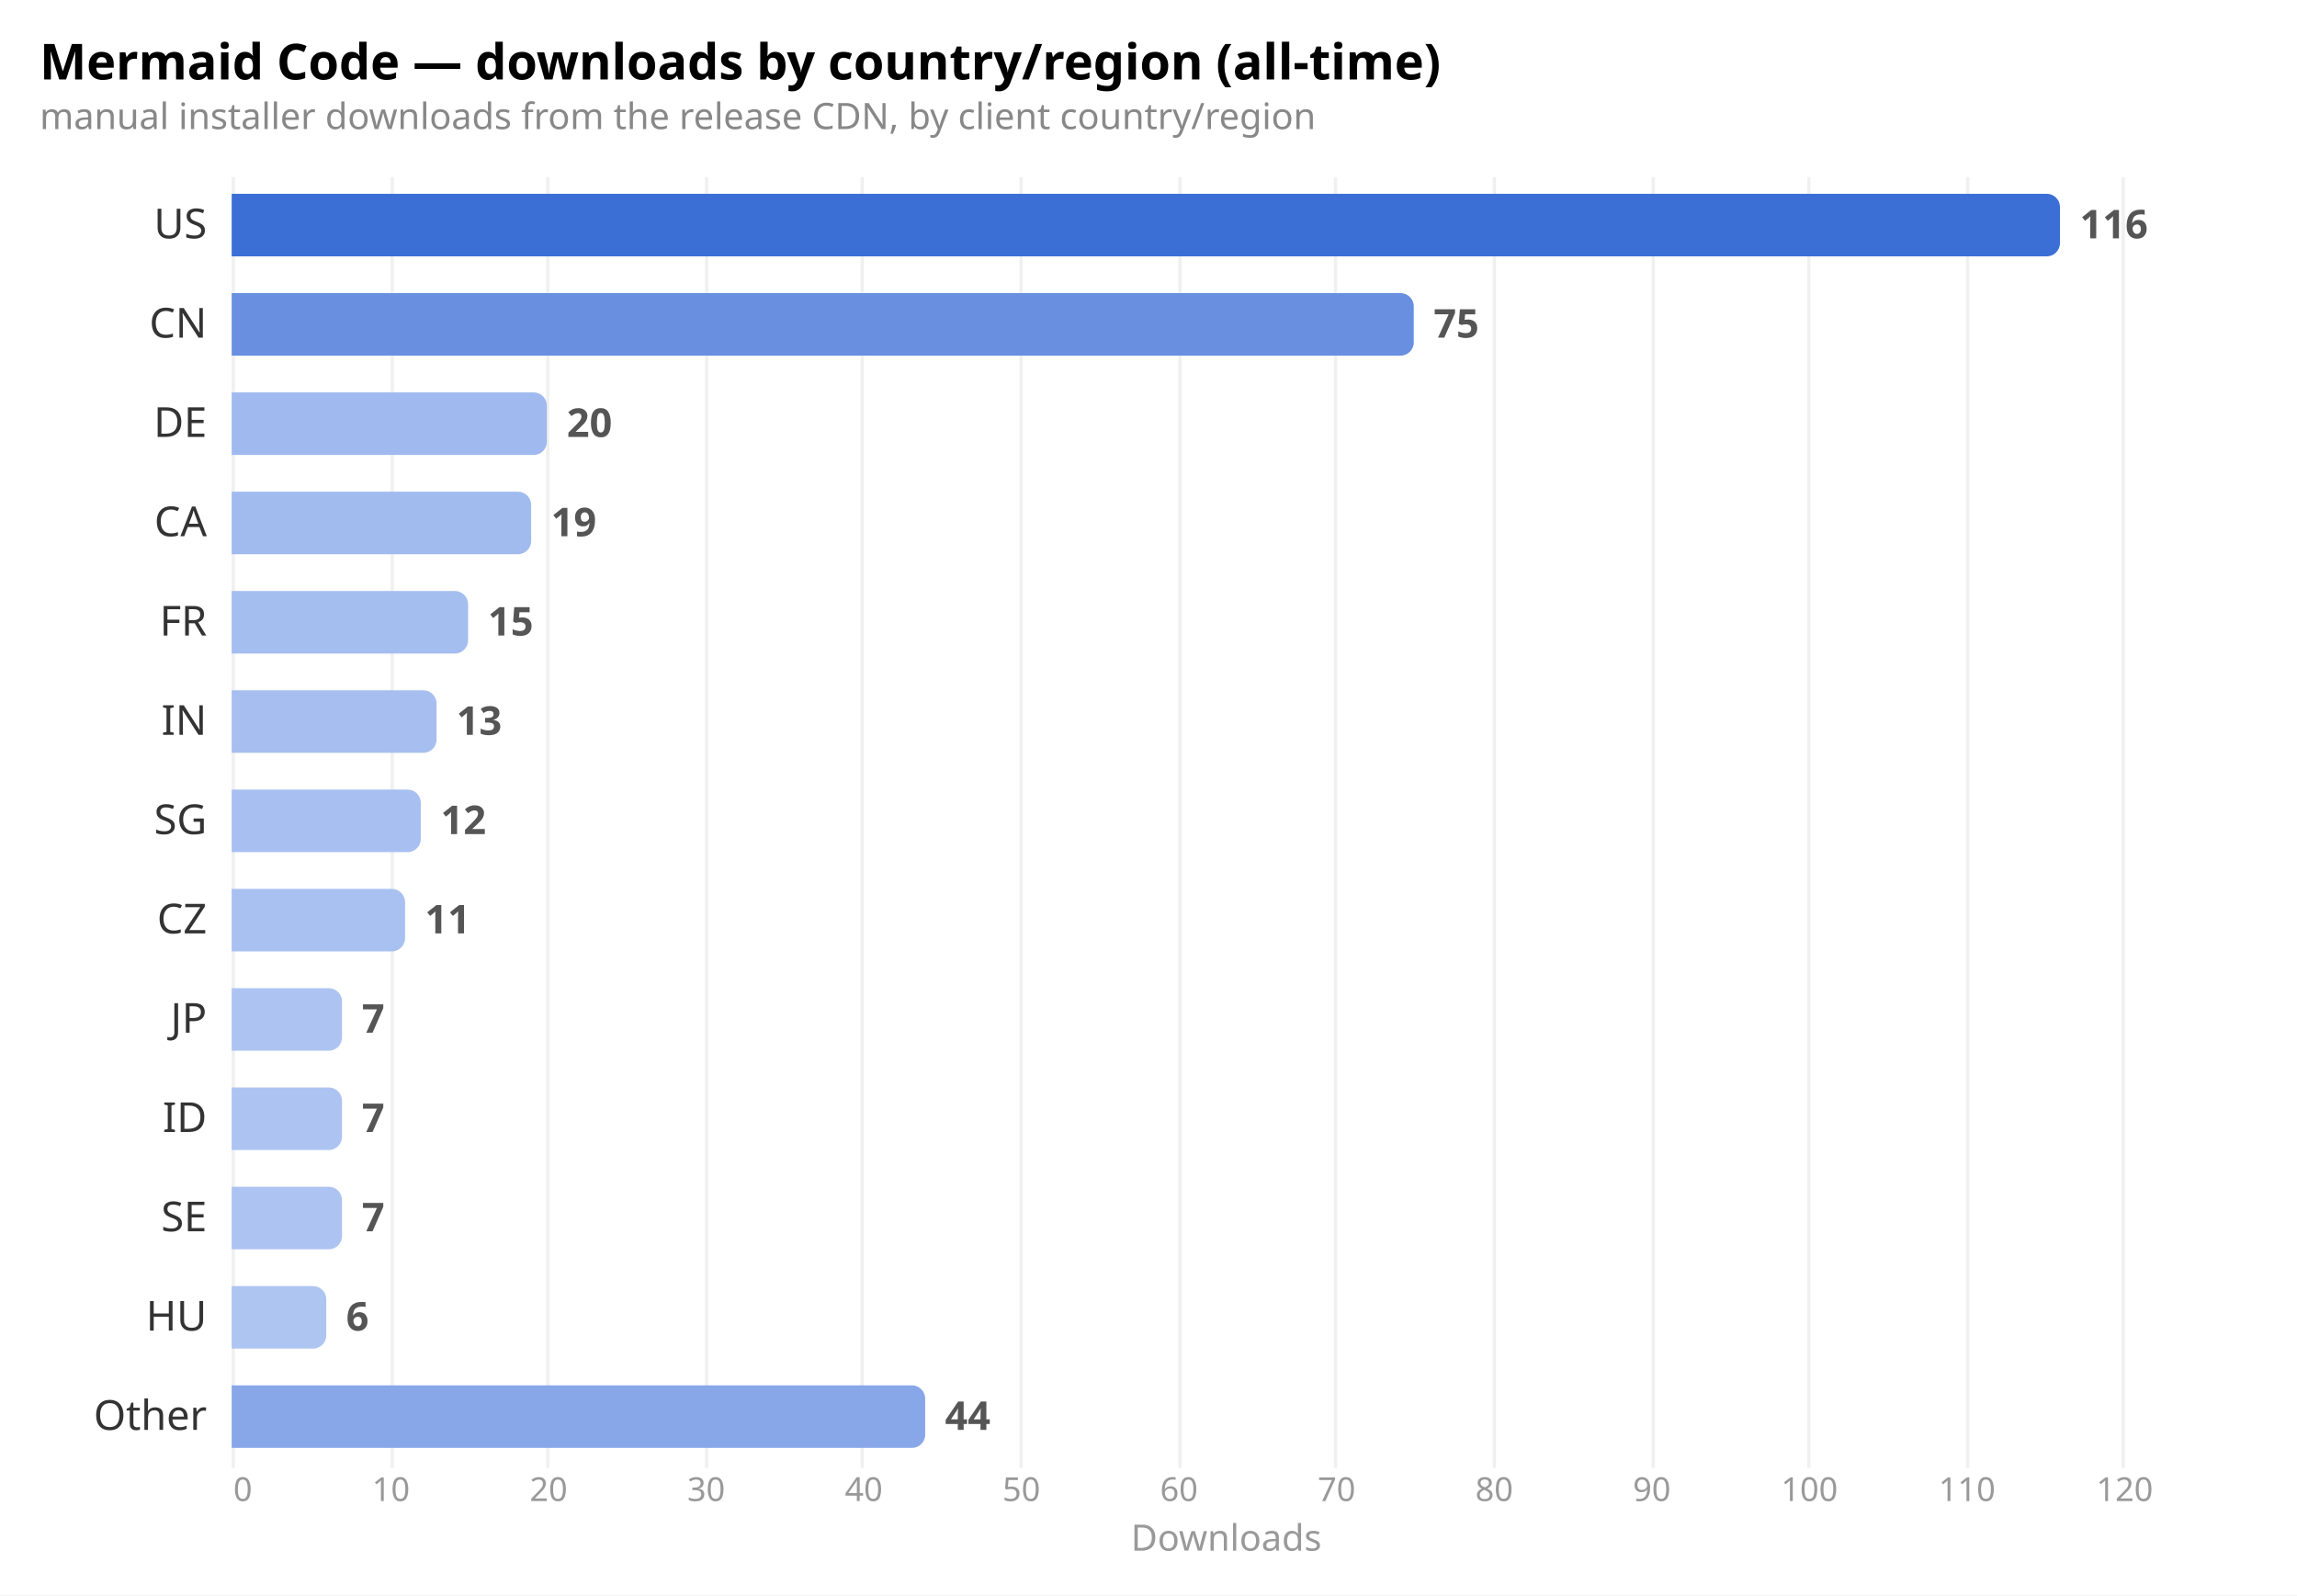
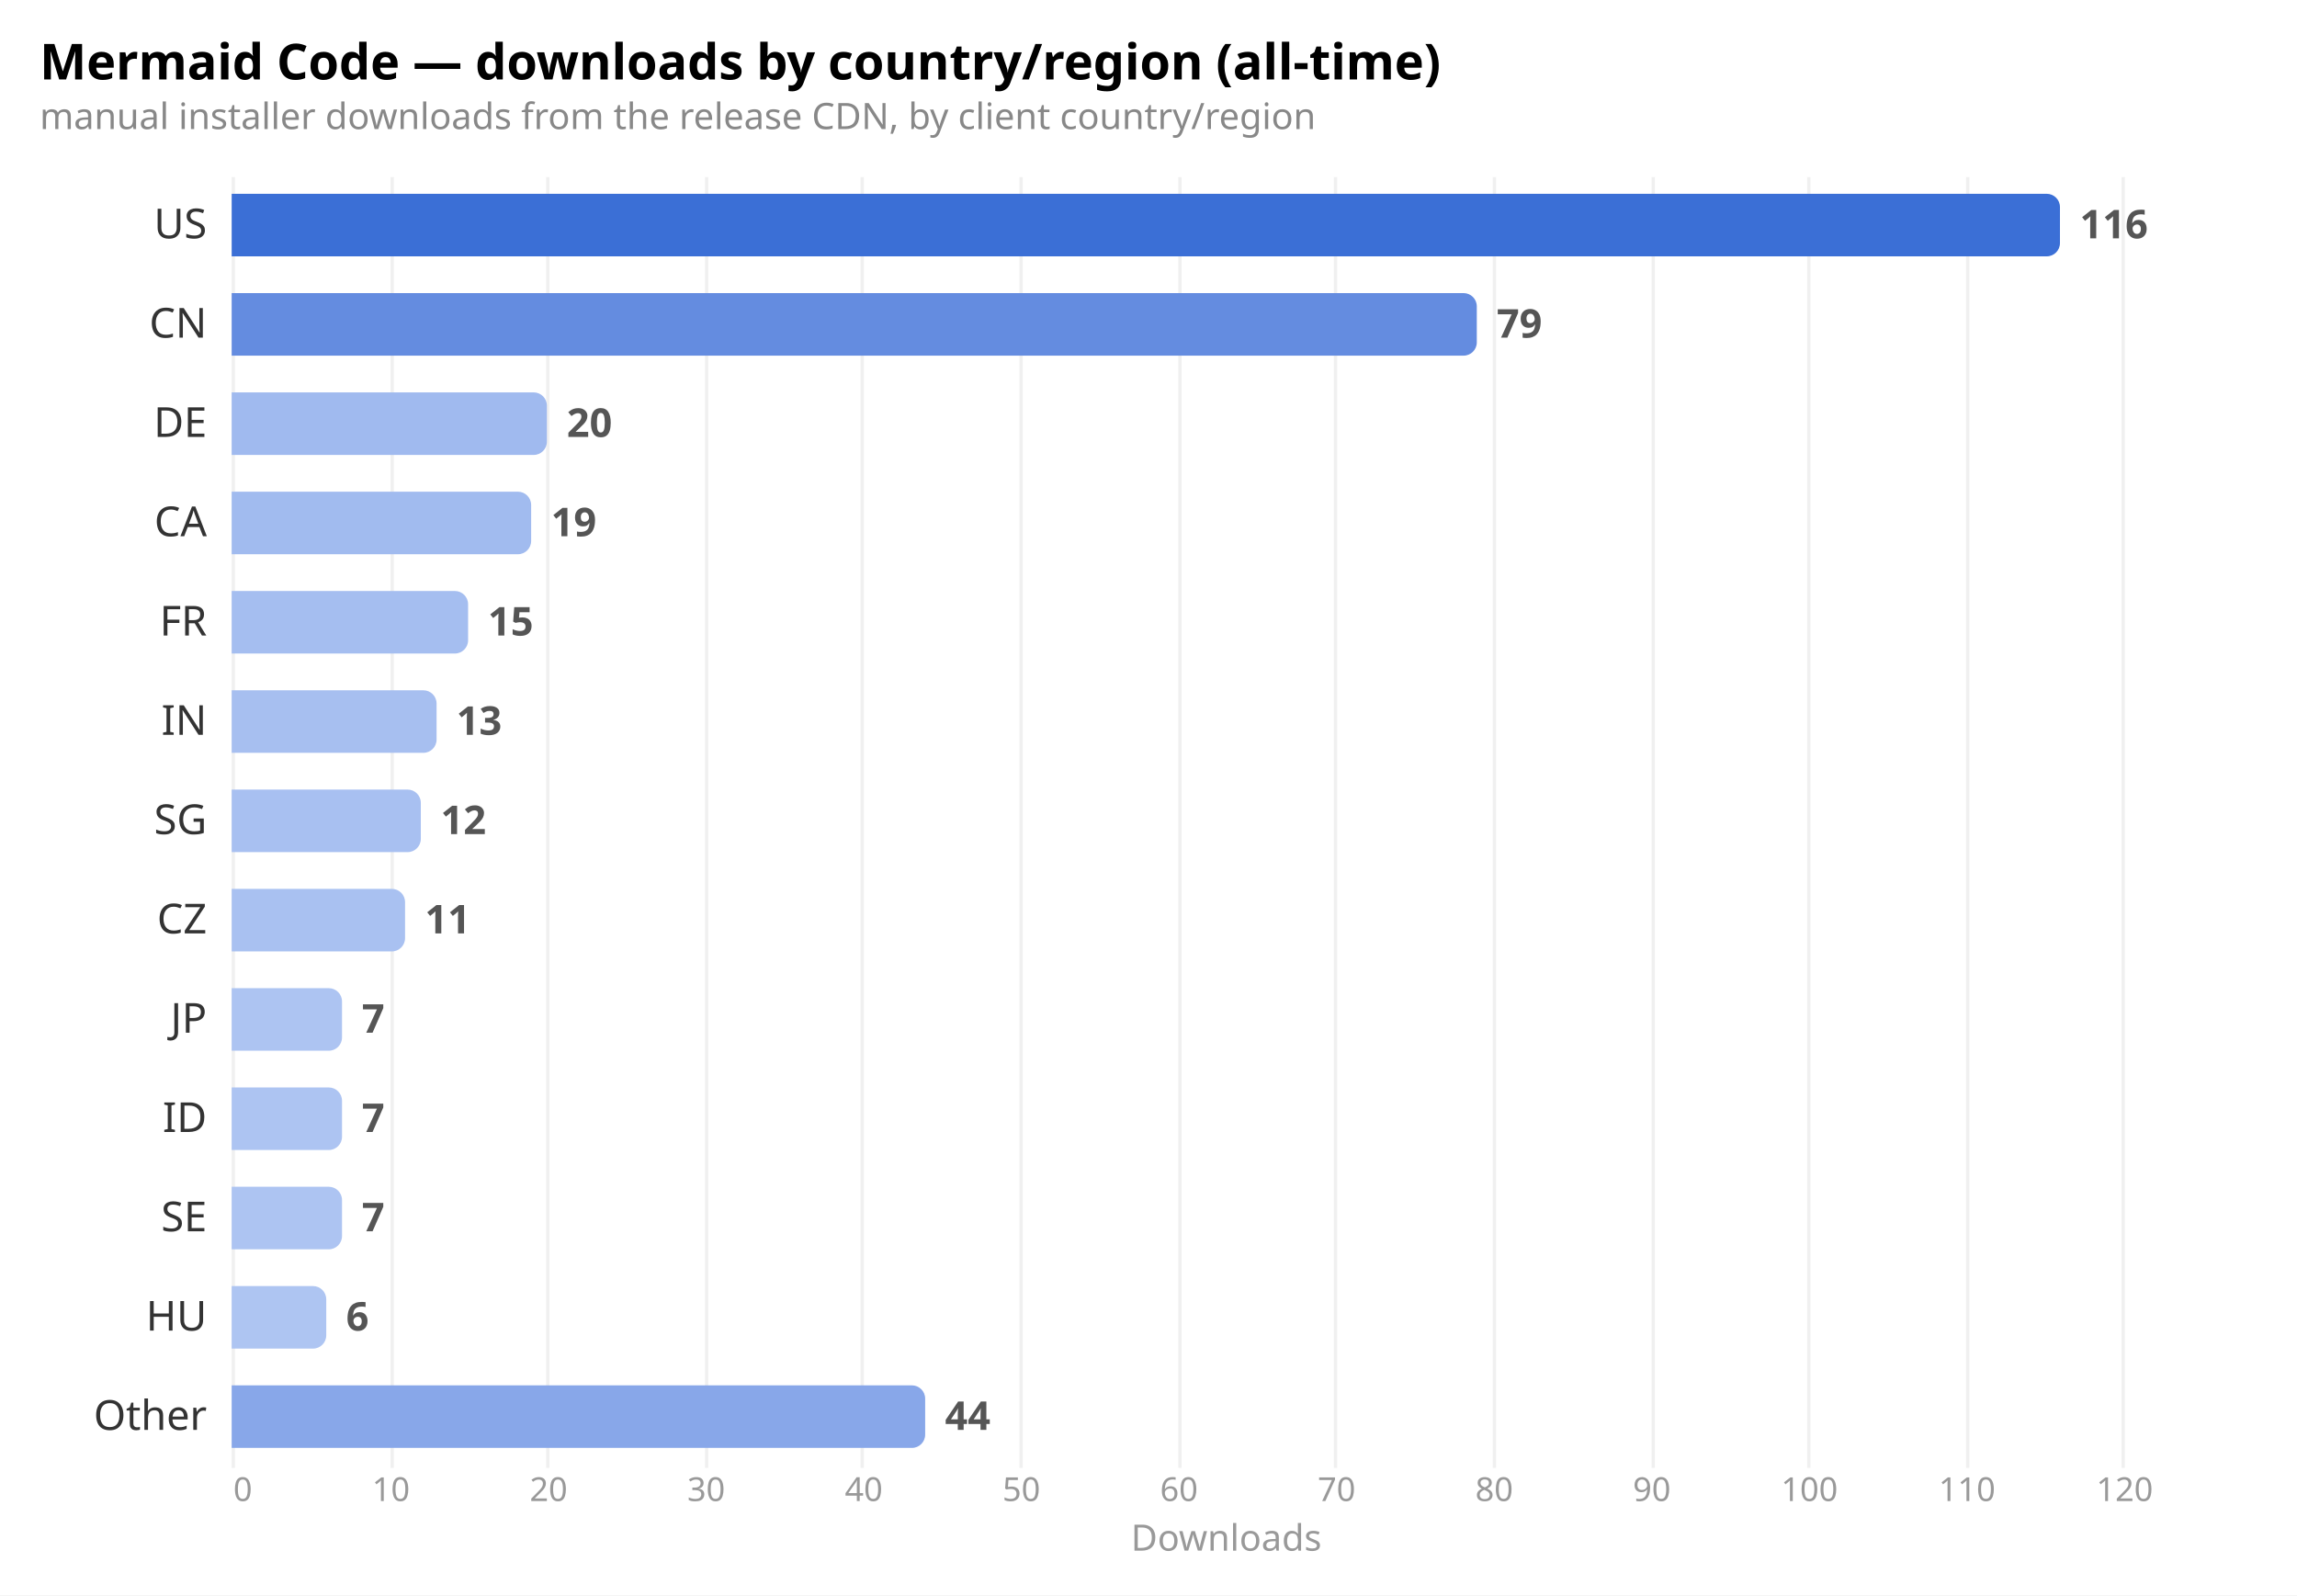
<svg xmlns="http://www.w3.org/2000/svg" version="1.1" class="marks" width="694" height="482" viewBox="0 0 694 482">
  <rect width="694" height="482" fill="white" />
  <g fill="none" stroke-miterlimit="4" transform="translate(70,53)">
    <g class="mark-group role-frame root" role="graphics-object" aria-roledescription="group mark container">
      <g transform="translate(0,0)">
        <path class="background" aria-hidden="true" d="M0,0h600v390h-600Z" />
        <g>
          <g class="mark-group role-axis" aria-hidden="true">
            <g transform="translate(0.5,390.5)">
              <path class="background" aria-hidden="true" d="M0,0h0v0h0Z" pointer-events="none" />
              <g>
                <g class="mark-rule role-axis-grid" pointer-events="none">
                  <line transform="translate(0,0)" x2="0" y2="-390" stroke="#f0f0f0" stroke-width="1" opacity="1" />
                  <line transform="translate(48,0)" x2="0" y2="-390" stroke="#f0f0f0" stroke-width="1" opacity="1" />
                  <line transform="translate(95,0)" x2="0" y2="-390" stroke="#f0f0f0" stroke-width="1" opacity="1" />
                  <line transform="translate(143,0)" x2="0" y2="-390" stroke="#f0f0f0" stroke-width="1" opacity="1" />
                  <line transform="translate(190,0)" x2="0" y2="-390" stroke="#f0f0f0" stroke-width="1" opacity="1" />
                  <line transform="translate(238,0)" x2="0" y2="-390" stroke="#f0f0f0" stroke-width="1" opacity="1" />
                  <line transform="translate(286,0)" x2="0" y2="-390" stroke="#f0f0f0" stroke-width="1" opacity="1" />
                  <line transform="translate(333,0)" x2="0" y2="-390" stroke="#f0f0f0" stroke-width="1" opacity="1" />
                  <line transform="translate(381,0)" x2="0" y2="-390" stroke="#f0f0f0" stroke-width="1" opacity="1" />
                  <line transform="translate(429,0)" x2="0" y2="-390" stroke="#f0f0f0" stroke-width="1" opacity="1" />
                  <line transform="translate(476,0)" x2="0" y2="-390" stroke="#f0f0f0" stroke-width="1" opacity="1" />
                  <line transform="translate(524,0)" x2="0" y2="-390" stroke="#f0f0f0" stroke-width="1" opacity="1" />
                  <line transform="translate(571,0)" x2="0" y2="-390" stroke="#f0f0f0" stroke-width="1" opacity="1" />
                </g>
              </g>
              <path class="foreground" aria-hidden="true" d="" pointer-events="none" display="none" />
            </g>
          </g>
          <g class="mark-group role-axis" role="graphics-symbol" aria-roledescription="axis" aria-label="X-axis titled 'Downloads' for a linear scale with values from 0 to 126">
            <g transform="translate(0.5,390.5)">
              <path class="background" aria-hidden="true" d="M0,0h0v0h0Z" pointer-events="none" />
              <g>
                <g class="mark-text role-axis-label" pointer-events="none">
                  <text text-anchor="start" transform="translate(0,10)" font-family="sans-serif" font-size="10px" fill="#999" opacity="1">0</text>
                  <text text-anchor="middle" transform="translate(47.61905,10)" font-family="sans-serif" font-size="10px" fill="#999" opacity="1">10</text>
                  <text text-anchor="middle" transform="translate(95.2381,10)" font-family="sans-serif" font-size="10px" fill="#999" opacity="1">20</text>
                  <text text-anchor="middle" transform="translate(142.8571,10)" font-family="sans-serif" font-size="10px" fill="#999" opacity="1">30</text>
                  <text text-anchor="middle" transform="translate(190.4762,10)" font-family="sans-serif" font-size="10px" fill="#999" opacity="1">40</text>
                  <text text-anchor="middle" transform="translate(238.0952,10)" font-family="sans-serif" font-size="10px" fill="#999" opacity="1">50</text>
                  <text text-anchor="middle" transform="translate(285.7143,10)" font-family="sans-serif" font-size="10px" fill="#999" opacity="1">60</text>
                  <text text-anchor="middle" transform="translate(333.3333,10)" font-family="sans-serif" font-size="10px" fill="#999" opacity="1">70</text>
                  <text text-anchor="middle" transform="translate(380.9524,10)" font-family="sans-serif" font-size="10px" fill="#999" opacity="1">80</text>
                  <text text-anchor="middle" transform="translate(428.5714,10)" font-family="sans-serif" font-size="10px" fill="#999" opacity="1">90</text>
                  <text text-anchor="middle" transform="translate(476.1905,10)" font-family="sans-serif" font-size="10px" fill="#999" opacity="1">100</text>
                  <text text-anchor="middle" transform="translate(523.8095,10)" font-family="sans-serif" font-size="10px" fill="#999" opacity="1">110</text>
                  <text text-anchor="middle" transform="translate(571.4286,10)" font-family="sans-serif" font-size="10px" fill="#999" opacity="1">120</text>
                </g>
                <g class="mark-text role-axis-title" pointer-events="none">
                  <text text-anchor="middle" transform="translate(300,25)" font-family="sans-serif" font-size="11px" font-weight="500" fill="#999" opacity="1">Downloads</text>
                </g>
              </g>
              <path class="foreground" aria-hidden="true" d="" pointer-events="none" display="none" />
            </g>
          </g>
          <g class="mark-group role-axis" role="graphics-symbol" aria-roledescription="axis" aria-label="Y-axis for a discrete scale with 13 values: US, CN, DE, CA, FR, ending with Other">
            <g transform="translate(0.5,0.5)">
              <path class="background" aria-hidden="true" d="M0,0h0v0h0Z" pointer-events="none" />
              <g>
                <g class="mark-text role-axis-label" pointer-events="none">
                  <text text-anchor="end" transform="translate(-8,18.5)" font-family="sans-serif" font-size="12.5px" font-weight="500" fill="#333" opacity="1">US</text>
                  <text text-anchor="end" transform="translate(-8,48.5)" font-family="sans-serif" font-size="12.5px" font-weight="500" fill="#333" opacity="1">CN</text>
                  <text text-anchor="end" transform="translate(-8,78.5)" font-family="sans-serif" font-size="12.5px" font-weight="500" fill="#333" opacity="1">DE</text>
                  <text text-anchor="end" transform="translate(-8,108.5)" font-family="sans-serif" font-size="12.5px" font-weight="500" fill="#333" opacity="1">CA</text>
                  <text text-anchor="end" transform="translate(-8,138.5)" font-family="sans-serif" font-size="12.5px" font-weight="500" fill="#333" opacity="1">FR</text>
                  <text text-anchor="end" transform="translate(-8,168.5)" font-family="sans-serif" font-size="12.5px" font-weight="500" fill="#333" opacity="1">IN</text>
                  <text text-anchor="end" transform="translate(-8,198.5)" font-family="sans-serif" font-size="12.5px" font-weight="500" fill="#333" opacity="1">SG</text>
                  <text text-anchor="end" transform="translate(-8,228.5)" font-family="sans-serif" font-size="12.5px" font-weight="500" fill="#333" opacity="1">CZ</text>
                  <text text-anchor="end" transform="translate(-8,258.5)" font-family="sans-serif" font-size="12.5px" font-weight="500" fill="#333" opacity="1">JP</text>
                  <text text-anchor="end" transform="translate(-8,288.5)" font-family="sans-serif" font-size="12.5px" font-weight="500" fill="#333" opacity="1">ID</text>
                  <text text-anchor="end" transform="translate(-8,318.5)" font-family="sans-serif" font-size="12.5px" font-weight="500" fill="#333" opacity="1">SE</text>
                  <text text-anchor="end" transform="translate(-8,348.5)" font-family="sans-serif" font-size="12.5px" font-weight="500" fill="#333" opacity="1">HU</text>
                  <text text-anchor="end" transform="translate(-8,378.5)" font-family="sans-serif" font-size="12.5px" font-weight="500" fill="#333" opacity="1">Other</text>
                </g>
              </g>
              <path class="foreground" aria-hidden="true" d="" pointer-events="none" display="none" />
            </g>
          </g>
          <g class="mark-group role-scope" role="graphics-object" aria-roledescription="group mark container">
            <g transform="translate(0,5.55)">
              <path class="background" aria-hidden="true" d="M0,0L548.381,0C550.589,0,552.381,1.792,552.381,4L552.381,14.9C552.381,17.108,550.589,18.9,548.381,18.9L0,18.9C0,18.9,0,18.9,0,18.9L0,0C0,0,0,0,0,0Z" />
              <g clip-path="url(#clip1)">
                <g class="mark-group role-scope" role="graphics-object" aria-roledescription="group mark container">
                  <g transform="translate(0,0)">
                    <path class="background" aria-hidden="true" d="M0,0h0v18.9h0Z" />
                    <g>
                      <g class="mark-rect role-mark layer_0_marks" role="graphics-object" aria-roledescription="rect mark container">
                        <path aria-label="Downloads: 116; country: US; downloads: 116" role="graphics-symbol" aria-roledescription="bar" d="M0,0h552.381v18.9h-552.381Z" fill="rgb(59, 111, 214)" />
                      </g>
                    </g>
                    <path class="foreground" aria-hidden="true" d="" display="none" />
                  </g>
                </g>
              </g>
              <path class="foreground" aria-hidden="true" d="" display="none" />
            </g>
            <g transform="translate(0,35.55)">
-               <path class="background" aria-hidden="true" d="M0,0L353.143,0C355.351,0,357.143,1.792,357.143,4L357.143,14.9C357.143,17.108,355.351,18.9,353.143,18.9L0,18.9C0,18.9,0,18.9,0,18.9L0,0C0,0,0,0,0,0Z" />
+               <path class="background" aria-hidden="true" d="M0,0L372.19,0C374.398,0,376.19,1.792,376.19,4L376.19,14.9C376.19,17.108,374.398,18.9,372.19,18.9L0,18.9C0,18.9,0,18.9,0,18.9L0,0C0,0,0,0,0,0Z" />
              <g clip-path="url(#clip2)">
                <g class="mark-group role-scope" role="graphics-object" aria-roledescription="group mark container">
                  <g transform="translate(0,0)">
                    <path class="background" aria-hidden="true" d="M0,0h0v18.9h0Z" />
                    <g>
                      <g class="mark-rect role-mark layer_0_marks" role="graphics-object" aria-roledescription="rect mark container">
-                         <path aria-label="Downloads: 75; country: CN; downloads: 75" role="graphics-symbol" aria-roledescription="bar" d="M0,0h357.143v18.9h-357.143Z" fill="rgb(105, 143, 225)" />
+                         <path aria-label="Downloads: 79; country: CN; downloads: 79" role="graphics-symbol" aria-roledescription="bar" d="M0,0h376.19v18.9h-376.19Z" fill="rgb(100, 140, 224)" />
                      </g>
                    </g>
                    <path class="foreground" aria-hidden="true" d="" display="none" />
                  </g>
                </g>
              </g>
              <path class="foreground" aria-hidden="true" d="" display="none" />
            </g>
            <g transform="translate(0,65.55)">
              <path class="background" aria-hidden="true" d="M0,0L91.238,0C93.446,0,95.238,1.792,95.238,4L95.238,14.9C95.238,17.108,93.446,18.9,91.238,18.9L0,18.9C0,18.9,0,18.9,0,18.9L0,0C0,0,0,0,0,0Z" />
              <g clip-path="url(#clip3)">
                <g class="mark-group role-scope" role="graphics-object" aria-roledescription="group mark container">
                  <g transform="translate(0,0)">
                    <path class="background" aria-hidden="true" d="M0,0h0v18.9h0Z" />
                    <g>
                      <g class="mark-rect role-mark layer_0_marks" role="graphics-object" aria-roledescription="rect mark container">
                        <path aria-label="Downloads: 20; country: DE; downloads: 20" role="graphics-symbol" aria-roledescription="bar" d="M0,0h95.238v18.9h-95.238Z" fill="rgb(160, 186, 239)" />
                      </g>
                    </g>
                    <path class="foreground" aria-hidden="true" d="" display="none" />
                  </g>
                </g>
              </g>
              <path class="foreground" aria-hidden="true" d="" display="none" />
            </g>
            <g transform="translate(0,95.55)">
              <path class="background" aria-hidden="true" d="M0,0L86.476,0C88.684,0,90.476,1.792,90.476,4L90.476,14.9C90.476,17.108,88.684,18.9,86.476,18.9L0,18.9C0,18.9,0,18.9,0,18.9L0,0C0,0,0,0,0,0Z" />
              <g clip-path="url(#clip4)">
                <g class="mark-group role-scope" role="graphics-object" aria-roledescription="group mark container">
                  <g transform="translate(0,0)">
                    <path class="background" aria-hidden="true" d="M0,0h0v18.9h0Z" />
                    <g>
                      <g class="mark-rect role-mark layer_0_marks" role="graphics-object" aria-roledescription="rect mark container">
                        <path aria-label="Downloads: 19; country: CA; downloads: 19" role="graphics-symbol" aria-roledescription="bar" d="M0,0h90.476v18.9h-90.476Z" fill="rgb(161, 187, 239)" />
                      </g>
                    </g>
                    <path class="foreground" aria-hidden="true" d="" display="none" />
                  </g>
                </g>
              </g>
              <path class="foreground" aria-hidden="true" d="" display="none" />
            </g>
            <g transform="translate(0,125.55)">
              <path class="background" aria-hidden="true" d="M0,0L67.429,0C69.636,0,71.429,1.792,71.429,4L71.429,14.9C71.429,17.108,69.636,18.9,67.429,18.9L0,18.9C0,18.9,0,18.9,0,18.9L0,0C0,0,0,0,0,0Z" />
              <g clip-path="url(#clip5)">
                <g class="mark-group role-scope" role="graphics-object" aria-roledescription="group mark container">
                  <g transform="translate(0,0)">
                    <path class="background" aria-hidden="true" d="M0,0h0v18.9h0Z" />
                    <g>
                      <g class="mark-rect role-mark layer_0_marks" role="graphics-object" aria-roledescription="rect mark container">
                        <path aria-label="Downloads: 15; country: FR; downloads: 15" role="graphics-symbol" aria-roledescription="bar" d="M0,0h71.429v18.9h-71.429Z" fill="rgb(165, 190, 240)" />
                      </g>
                    </g>
                    <path class="foreground" aria-hidden="true" d="" display="none" />
                  </g>
                </g>
              </g>
              <path class="foreground" aria-hidden="true" d="" display="none" />
            </g>
            <g transform="translate(0,155.55)">
              <path class="background" aria-hidden="true" d="M0,0L57.905,0C60.112,0,61.905,1.792,61.905,4L61.905,14.9C61.905,17.108,60.112,18.9,57.905,18.9L0,18.9C0,18.9,0,18.9,0,18.9L0,0C0,0,0,0,0,0Z" />
              <g clip-path="url(#clip6)">
                <g class="mark-group role-scope" role="graphics-object" aria-roledescription="group mark container">
                  <g transform="translate(0,0)">
                    <path class="background" aria-hidden="true" d="M0,0h0v18.9h0Z" />
                    <g>
                      <g class="mark-rect role-mark layer_0_marks" role="graphics-object" aria-roledescription="rect mark container">
                        <path aria-label="Downloads: 13; country: IN; downloads: 13" role="graphics-symbol" aria-roledescription="bar" d="M0,0h61.905v18.9h-61.905Z" fill="rgb(167, 191, 240)" />
                      </g>
                    </g>
                    <path class="foreground" aria-hidden="true" d="" display="none" />
                  </g>
                </g>
              </g>
              <path class="foreground" aria-hidden="true" d="" display="none" />
            </g>
            <g transform="translate(0,185.55)">
              <path class="background" aria-hidden="true" d="M0,0L53.143,0C55.351,0,57.143,1.792,57.143,4L57.143,14.9C57.143,17.108,55.351,18.9,53.143,18.9L0,18.9C0,18.9,0,18.9,0,18.9L0,0C0,0,0,0,0,0Z" />
              <g clip-path="url(#clip7)">
                <g class="mark-group role-scope" role="graphics-object" aria-roledescription="group mark container">
                  <g transform="translate(0,0)">
                    <path class="background" aria-hidden="true" d="M0,0h0v18.9h0Z" />
                    <g>
                      <g class="mark-rect role-mark layer_0_marks" role="graphics-object" aria-roledescription="rect mark container">
                        <path aria-label="Downloads: 12; country: SG; downloads: 12" role="graphics-symbol" aria-roledescription="bar" d="M0,0h57.143v18.9h-57.143Z" fill="rgb(168, 192, 241)" />
                      </g>
                    </g>
                    <path class="foreground" aria-hidden="true" d="" display="none" />
                  </g>
                </g>
              </g>
              <path class="foreground" aria-hidden="true" d="" display="none" />
            </g>
            <g transform="translate(0,215.55)">
              <path class="background" aria-hidden="true" d="M0,0L48.381,0C50.589,0,52.381,1.792,52.381,4L52.381,14.9C52.381,17.108,50.589,18.9,48.381,18.9L0,18.9C0,18.9,0,18.9,0,18.9L0,0C0,0,0,0,0,0Z" />
              <g clip-path="url(#clip8)">
                <g class="mark-group role-scope" role="graphics-object" aria-roledescription="group mark container">
                  <g transform="translate(0,0)">
                    <path class="background" aria-hidden="true" d="M0,0h0v18.9h0Z" />
                    <g>
                      <g class="mark-rect role-mark layer_0_marks" role="graphics-object" aria-roledescription="rect mark container">
                        <path aria-label="Downloads: 11; country: CZ; downloads: 11" role="graphics-symbol" aria-roledescription="bar" d="M0,0h52.381v18.9h-52.381Z" fill="rgb(169, 193, 241)" />
                      </g>
                    </g>
                    <path class="foreground" aria-hidden="true" d="" display="none" />
                  </g>
                </g>
              </g>
              <path class="foreground" aria-hidden="true" d="" display="none" />
            </g>
            <g transform="translate(0,245.55)">
              <path class="background" aria-hidden="true" d="M0,0L29.333,0C31.541,0,33.333,1.792,33.333,4L33.333,14.9C33.333,17.108,31.541,18.9,29.333,18.9L0,18.9C0,18.9,0,18.9,0,18.9L0,0C0,0,0,0,0,0Z" />
              <g clip-path="url(#clip9)">
                <g class="mark-group role-scope" role="graphics-object" aria-roledescription="group mark container">
                  <g transform="translate(0,0)">
                    <path class="background" aria-hidden="true" d="M0,0h0v18.9h0Z" />
                    <g>
                      <g class="mark-rect role-mark layer_0_marks" role="graphics-object" aria-roledescription="rect mark container">
                        <path aria-label="Downloads: 7; country: JP; downloads: 7" role="graphics-symbol" aria-roledescription="bar" d="M0,0h33.333v18.9h-33.333Z" fill="rgb(173, 196, 242)" />
                      </g>
                    </g>
                    <path class="foreground" aria-hidden="true" d="" display="none" />
                  </g>
                </g>
              </g>
              <path class="foreground" aria-hidden="true" d="" display="none" />
            </g>
            <g transform="translate(0,275.55)">
              <path class="background" aria-hidden="true" d="M0,0L29.333,0C31.541,0,33.333,1.792,33.333,4L33.333,14.9C33.333,17.108,31.541,18.9,29.333,18.9L0,18.9C0,18.9,0,18.9,0,18.9L0,0C0,0,0,0,0,0Z" />
              <g clip-path="url(#clip10)">
                <g class="mark-group role-scope" role="graphics-object" aria-roledescription="group mark container">
                  <g transform="translate(0,0)">
                    <path class="background" aria-hidden="true" d="M0,0h0v18.9h0Z" />
                    <g>
                      <g class="mark-rect role-mark layer_0_marks" role="graphics-object" aria-roledescription="rect mark container">
                        <path aria-label="Downloads: 7; country: ID; downloads: 7" role="graphics-symbol" aria-roledescription="bar" d="M0,0h33.333v18.9h-33.333Z" fill="rgb(173, 196, 242)" />
                      </g>
                    </g>
                    <path class="foreground" aria-hidden="true" d="" display="none" />
                  </g>
                </g>
              </g>
              <path class="foreground" aria-hidden="true" d="" display="none" />
            </g>
            <g transform="translate(0,305.55)">
              <path class="background" aria-hidden="true" d="M0,0L29.333,0C31.541,0,33.333,1.792,33.333,4L33.333,14.9C33.333,17.108,31.541,18.9,29.333,18.9L0,18.9C0,18.9,0,18.9,0,18.9L0,0C0,0,0,0,0,0Z" />
              <g clip-path="url(#clip11)">
                <g class="mark-group role-scope" role="graphics-object" aria-roledescription="group mark container">
                  <g transform="translate(0,0)">
                    <path class="background" aria-hidden="true" d="M0,0h0v18.9h0Z" />
                    <g>
                      <g class="mark-rect role-mark layer_0_marks" role="graphics-object" aria-roledescription="rect mark container">
                        <path aria-label="Downloads: 7; country: SE; downloads: 7" role="graphics-symbol" aria-roledescription="bar" d="M0,0h33.333v18.9h-33.333Z" fill="rgb(173, 196, 242)" />
                      </g>
                    </g>
                    <path class="foreground" aria-hidden="true" d="" display="none" />
                  </g>
                </g>
              </g>
              <path class="foreground" aria-hidden="true" d="" display="none" />
            </g>
            <g transform="translate(0,335.55)">
              <path class="background" aria-hidden="true" d="M0,0L24.571,0C26.779,0,28.571,1.792,28.571,4L28.571,14.9C28.571,17.108,26.779,18.9,24.571,18.9L0,18.9C0,18.9,0,18.9,0,18.9L0,0C0,0,0,0,0,0Z" />
              <g clip-path="url(#clip12)">
                <g class="mark-group role-scope" role="graphics-object" aria-roledescription="group mark container">
                  <g transform="translate(0,0)">
                    <path class="background" aria-hidden="true" d="M0,0h0v18.9h0Z" />
                    <g>
                      <g class="mark-rect role-mark layer_0_marks" role="graphics-object" aria-roledescription="rect mark container">
                        <path aria-label="Downloads: 6; country: HU; downloads: 6" role="graphics-symbol" aria-roledescription="bar" d="M0,0h28.571v18.9h-28.571Z" fill="rgb(174, 197, 242)" />
                      </g>
                    </g>
                    <path class="foreground" aria-hidden="true" d="" display="none" />
                  </g>
                </g>
              </g>
              <path class="foreground" aria-hidden="true" d="" display="none" />
            </g>
            <g transform="translate(0,365.55)">
              <path class="background" aria-hidden="true" d="M0,0L205.524,0C207.731,0,209.524,1.792,209.524,4L209.524,14.9C209.524,17.108,207.731,18.9,205.524,18.9L0,18.9C0,18.9,0,18.9,0,18.9L0,0C0,0,0,0,0,0Z" />
              <g clip-path="url(#clip13)">
                <g class="mark-group role-scope" role="graphics-object" aria-roledescription="group mark container">
                  <g transform="translate(0,0)">
                    <path class="background" aria-hidden="true" d="M0,0h0v18.9h0Z" />
                    <g>
                      <g class="mark-rect role-mark layer_0_marks" role="graphics-object" aria-roledescription="rect mark container">
                        <path aria-label="Downloads: 44; country: Other; downloads: 44" role="graphics-symbol" aria-roledescription="bar" d="M0,0h209.524v18.9h-209.524Z" fill="rgb(136, 167, 233)" />
                      </g>
                    </g>
                    <path class="foreground" aria-hidden="true" d="" display="none" />
                  </g>
                </g>
              </g>
              <path class="foreground" aria-hidden="true" d="" display="none" />
            </g>
          </g>
          <g class="mark-text role-mark layer_1_marks" role="graphics-object" aria-roledescription="text mark container">
            <text aria-label="Downloads: 116; country: US; downloads: 116" role="graphics-symbol" aria-roledescription="text mark" text-anchor="start" transform="translate(558.381,19)" font-family="sans-serif" font-size="12px" font-weight="600" fill="#555">116</text>
-             <text aria-label="Downloads: 75; country: CN; downloads: 75" role="graphics-symbol" aria-roledescription="text mark" text-anchor="start" transform="translate(363.1429,49)" font-family="sans-serif" font-size="12px" font-weight="600" fill="#555">75</text>
+             <text aria-label="Downloads: 79; country: CN; downloads: 79" role="graphics-symbol" aria-roledescription="text mark" text-anchor="start" transform="translate(382.1905,49)" font-family="sans-serif" font-size="12px" font-weight="600" fill="#555">79</text>
            <text aria-label="Downloads: 20; country: DE; downloads: 20" role="graphics-symbol" aria-roledescription="text mark" text-anchor="start" transform="translate(101.2381,79)" font-family="sans-serif" font-size="12px" font-weight="600" fill="#555">20</text>
            <text aria-label="Downloads: 19; country: CA; downloads: 19" role="graphics-symbol" aria-roledescription="text mark" text-anchor="start" transform="translate(96.47619,109)" font-family="sans-serif" font-size="12px" font-weight="600" fill="#555">19</text>
            <text aria-label="Downloads: 15; country: FR; downloads: 15" role="graphics-symbol" aria-roledescription="text mark" text-anchor="start" transform="translate(77.42857,139)" font-family="sans-serif" font-size="12px" font-weight="600" fill="#555">15</text>
            <text aria-label="Downloads: 13; country: IN; downloads: 13" role="graphics-symbol" aria-roledescription="text mark" text-anchor="start" transform="translate(67.90476,169)" font-family="sans-serif" font-size="12px" font-weight="600" fill="#555">13</text>
            <text aria-label="Downloads: 12; country: SG; downloads: 12" role="graphics-symbol" aria-roledescription="text mark" text-anchor="start" transform="translate(63.14286,199)" font-family="sans-serif" font-size="12px" font-weight="600" fill="#555">12</text>
            <text aria-label="Downloads: 11; country: CZ; downloads: 11" role="graphics-symbol" aria-roledescription="text mark" text-anchor="start" transform="translate(58.38095,229)" font-family="sans-serif" font-size="12px" font-weight="600" fill="#555">11</text>
            <text aria-label="Downloads: 7; country: JP; downloads: 7" role="graphics-symbol" aria-roledescription="text mark" text-anchor="start" transform="translate(39.33333,259)" font-family="sans-serif" font-size="12px" font-weight="600" fill="#555">7</text>
            <text aria-label="Downloads: 7; country: ID; downloads: 7" role="graphics-symbol" aria-roledescription="text mark" text-anchor="start" transform="translate(39.33333,289)" font-family="sans-serif" font-size="12px" font-weight="600" fill="#555">7</text>
            <text aria-label="Downloads: 7; country: SE; downloads: 7" role="graphics-symbol" aria-roledescription="text mark" text-anchor="start" transform="translate(39.33333,319)" font-family="sans-serif" font-size="12px" font-weight="600" fill="#555">7</text>
            <text aria-label="Downloads: 6; country: HU; downloads: 6" role="graphics-symbol" aria-roledescription="text mark" text-anchor="start" transform="translate(34.57143,349)" font-family="sans-serif" font-size="12px" font-weight="600" fill="#555">6</text>
            <text aria-label="Downloads: 44; country: Other; downloads: 44" role="graphics-symbol" aria-roledescription="text mark" text-anchor="start" transform="translate(215.5238,379)" font-family="sans-serif" font-size="12px" font-weight="600" fill="#555">44</text>
          </g>
          <g class="mark-group role-title">
            <g transform="translate(-58,-41)">
              <path class="background" aria-hidden="true" d="M0,0h0v0h0Z" pointer-events="none" />
              <g>
                <g class="mark-text role-title-text" role="graphics-symbol" aria-roledescription="title" aria-label="Title text 'Mermaid Code — downloads by country/region (all-time)'" pointer-events="none">
                  <text text-anchor="start" transform="translate(0,12)" font-family="sans-serif" font-size="15px" font-weight="600" fill="#000" opacity="1">Mermaid Code — downloads by country/region (all-time)</text>
                </g>
                <g class="mark-text role-title-subtitle" role="graphics-symbol" aria-roledescription="subtitle" aria-label="Subtitle text 'manual installer downloads from the release CDN, by client country/region'" pointer-events="none">
                  <text text-anchor="start" transform="translate(0,27)" font-family="sans-serif" font-size="11px" fill="#888" opacity="1">manual installer downloads from the release CDN, by client country/region</text>
                </g>
              </g>
              <path class="foreground" aria-hidden="true" d="" pointer-events="none" display="none" />
            </g>
          </g>
        </g>
        <path class="foreground" aria-hidden="true" d="" display="none" />
      </g>
    </g>
  </g>
  <defs>
    <clipPath id="clip1">
      <path d="M0,0L548.381,0C550.589,0,552.381,1.792,552.381,4L552.381,14.9C552.381,17.108,550.589,18.9,548.381,18.9L0,18.9C0,18.9,0,18.9,0,18.9L0,0C0,0,0,0,0,0Z" />
    </clipPath>
    <clipPath id="clip2">
-       <path d="M0,0L353.143,0C355.351,0,357.143,1.792,357.143,4L357.143,14.9C357.143,17.108,355.351,18.9,353.143,18.9L0,18.9C0,18.9,0,18.9,0,18.9L0,0C0,0,0,0,0,0Z" />
+       <path d="M0,0L372.19,0C374.398,0,376.19,1.792,376.19,4L376.19,14.9C376.19,17.108,374.398,18.9,372.19,18.9L0,18.9C0,18.9,0,18.9,0,18.9L0,0C0,0,0,0,0,0Z" />
    </clipPath>
    <clipPath id="clip3">
      <path d="M0,0L91.238,0C93.446,0,95.238,1.792,95.238,4L95.238,14.9C95.238,17.108,93.446,18.9,91.238,18.9L0,18.9C0,18.9,0,18.9,0,18.9L0,0C0,0,0,0,0,0Z" />
    </clipPath>
    <clipPath id="clip4">
      <path d="M0,0L86.476,0C88.684,0,90.476,1.792,90.476,4L90.476,14.9C90.476,17.108,88.684,18.9,86.476,18.9L0,18.9C0,18.9,0,18.9,0,18.9L0,0C0,0,0,0,0,0Z" />
    </clipPath>
    <clipPath id="clip5">
      <path d="M0,0L67.429,0C69.636,0,71.429,1.792,71.429,4L71.429,14.9C71.429,17.108,69.636,18.9,67.429,18.9L0,18.9C0,18.9,0,18.9,0,18.9L0,0C0,0,0,0,0,0Z" />
    </clipPath>
    <clipPath id="clip6">
      <path d="M0,0L57.905,0C60.112,0,61.905,1.792,61.905,4L61.905,14.9C61.905,17.108,60.112,18.9,57.905,18.9L0,18.9C0,18.9,0,18.9,0,18.9L0,0C0,0,0,0,0,0Z" />
    </clipPath>
    <clipPath id="clip7">
      <path d="M0,0L53.143,0C55.351,0,57.143,1.792,57.143,4L57.143,14.9C57.143,17.108,55.351,18.9,53.143,18.9L0,18.9C0,18.9,0,18.9,0,18.9L0,0C0,0,0,0,0,0Z" />
    </clipPath>
    <clipPath id="clip8">
      <path d="M0,0L48.381,0C50.589,0,52.381,1.792,52.381,4L52.381,14.9C52.381,17.108,50.589,18.9,48.381,18.9L0,18.9C0,18.9,0,18.9,0,18.9L0,0C0,0,0,0,0,0Z" />
    </clipPath>
    <clipPath id="clip9">
      <path d="M0,0L29.333,0C31.541,0,33.333,1.792,33.333,4L33.333,14.9C33.333,17.108,31.541,18.9,29.333,18.9L0,18.9C0,18.9,0,18.9,0,18.9L0,0C0,0,0,0,0,0Z" />
    </clipPath>
    <clipPath id="clip10">
      <path d="M0,0L29.333,0C31.541,0,33.333,1.792,33.333,4L33.333,14.9C33.333,17.108,31.541,18.9,29.333,18.9L0,18.9C0,18.9,0,18.9,0,18.9L0,0C0,0,0,0,0,0Z" />
    </clipPath>
    <clipPath id="clip11">
      <path d="M0,0L29.333,0C31.541,0,33.333,1.792,33.333,4L33.333,14.9C33.333,17.108,31.541,18.9,29.333,18.9L0,18.9C0,18.9,0,18.9,0,18.9L0,0C0,0,0,0,0,0Z" />
    </clipPath>
    <clipPath id="clip12">
      <path d="M0,0L24.571,0C26.779,0,28.571,1.792,28.571,4L28.571,14.9C28.571,17.108,26.779,18.9,24.571,18.9L0,18.9C0,18.9,0,18.9,0,18.9L0,0C0,0,0,0,0,0Z" />
    </clipPath>
    <clipPath id="clip13">
      <path d="M0,0L205.524,0C207.731,0,209.524,1.792,209.524,4L209.524,14.9C209.524,17.108,207.731,18.9,205.524,18.9L0,18.9C0,18.9,0,18.9,0,18.9L0,0C0,0,0,0,0,0Z" />
    </clipPath>
  </defs>
</svg>
